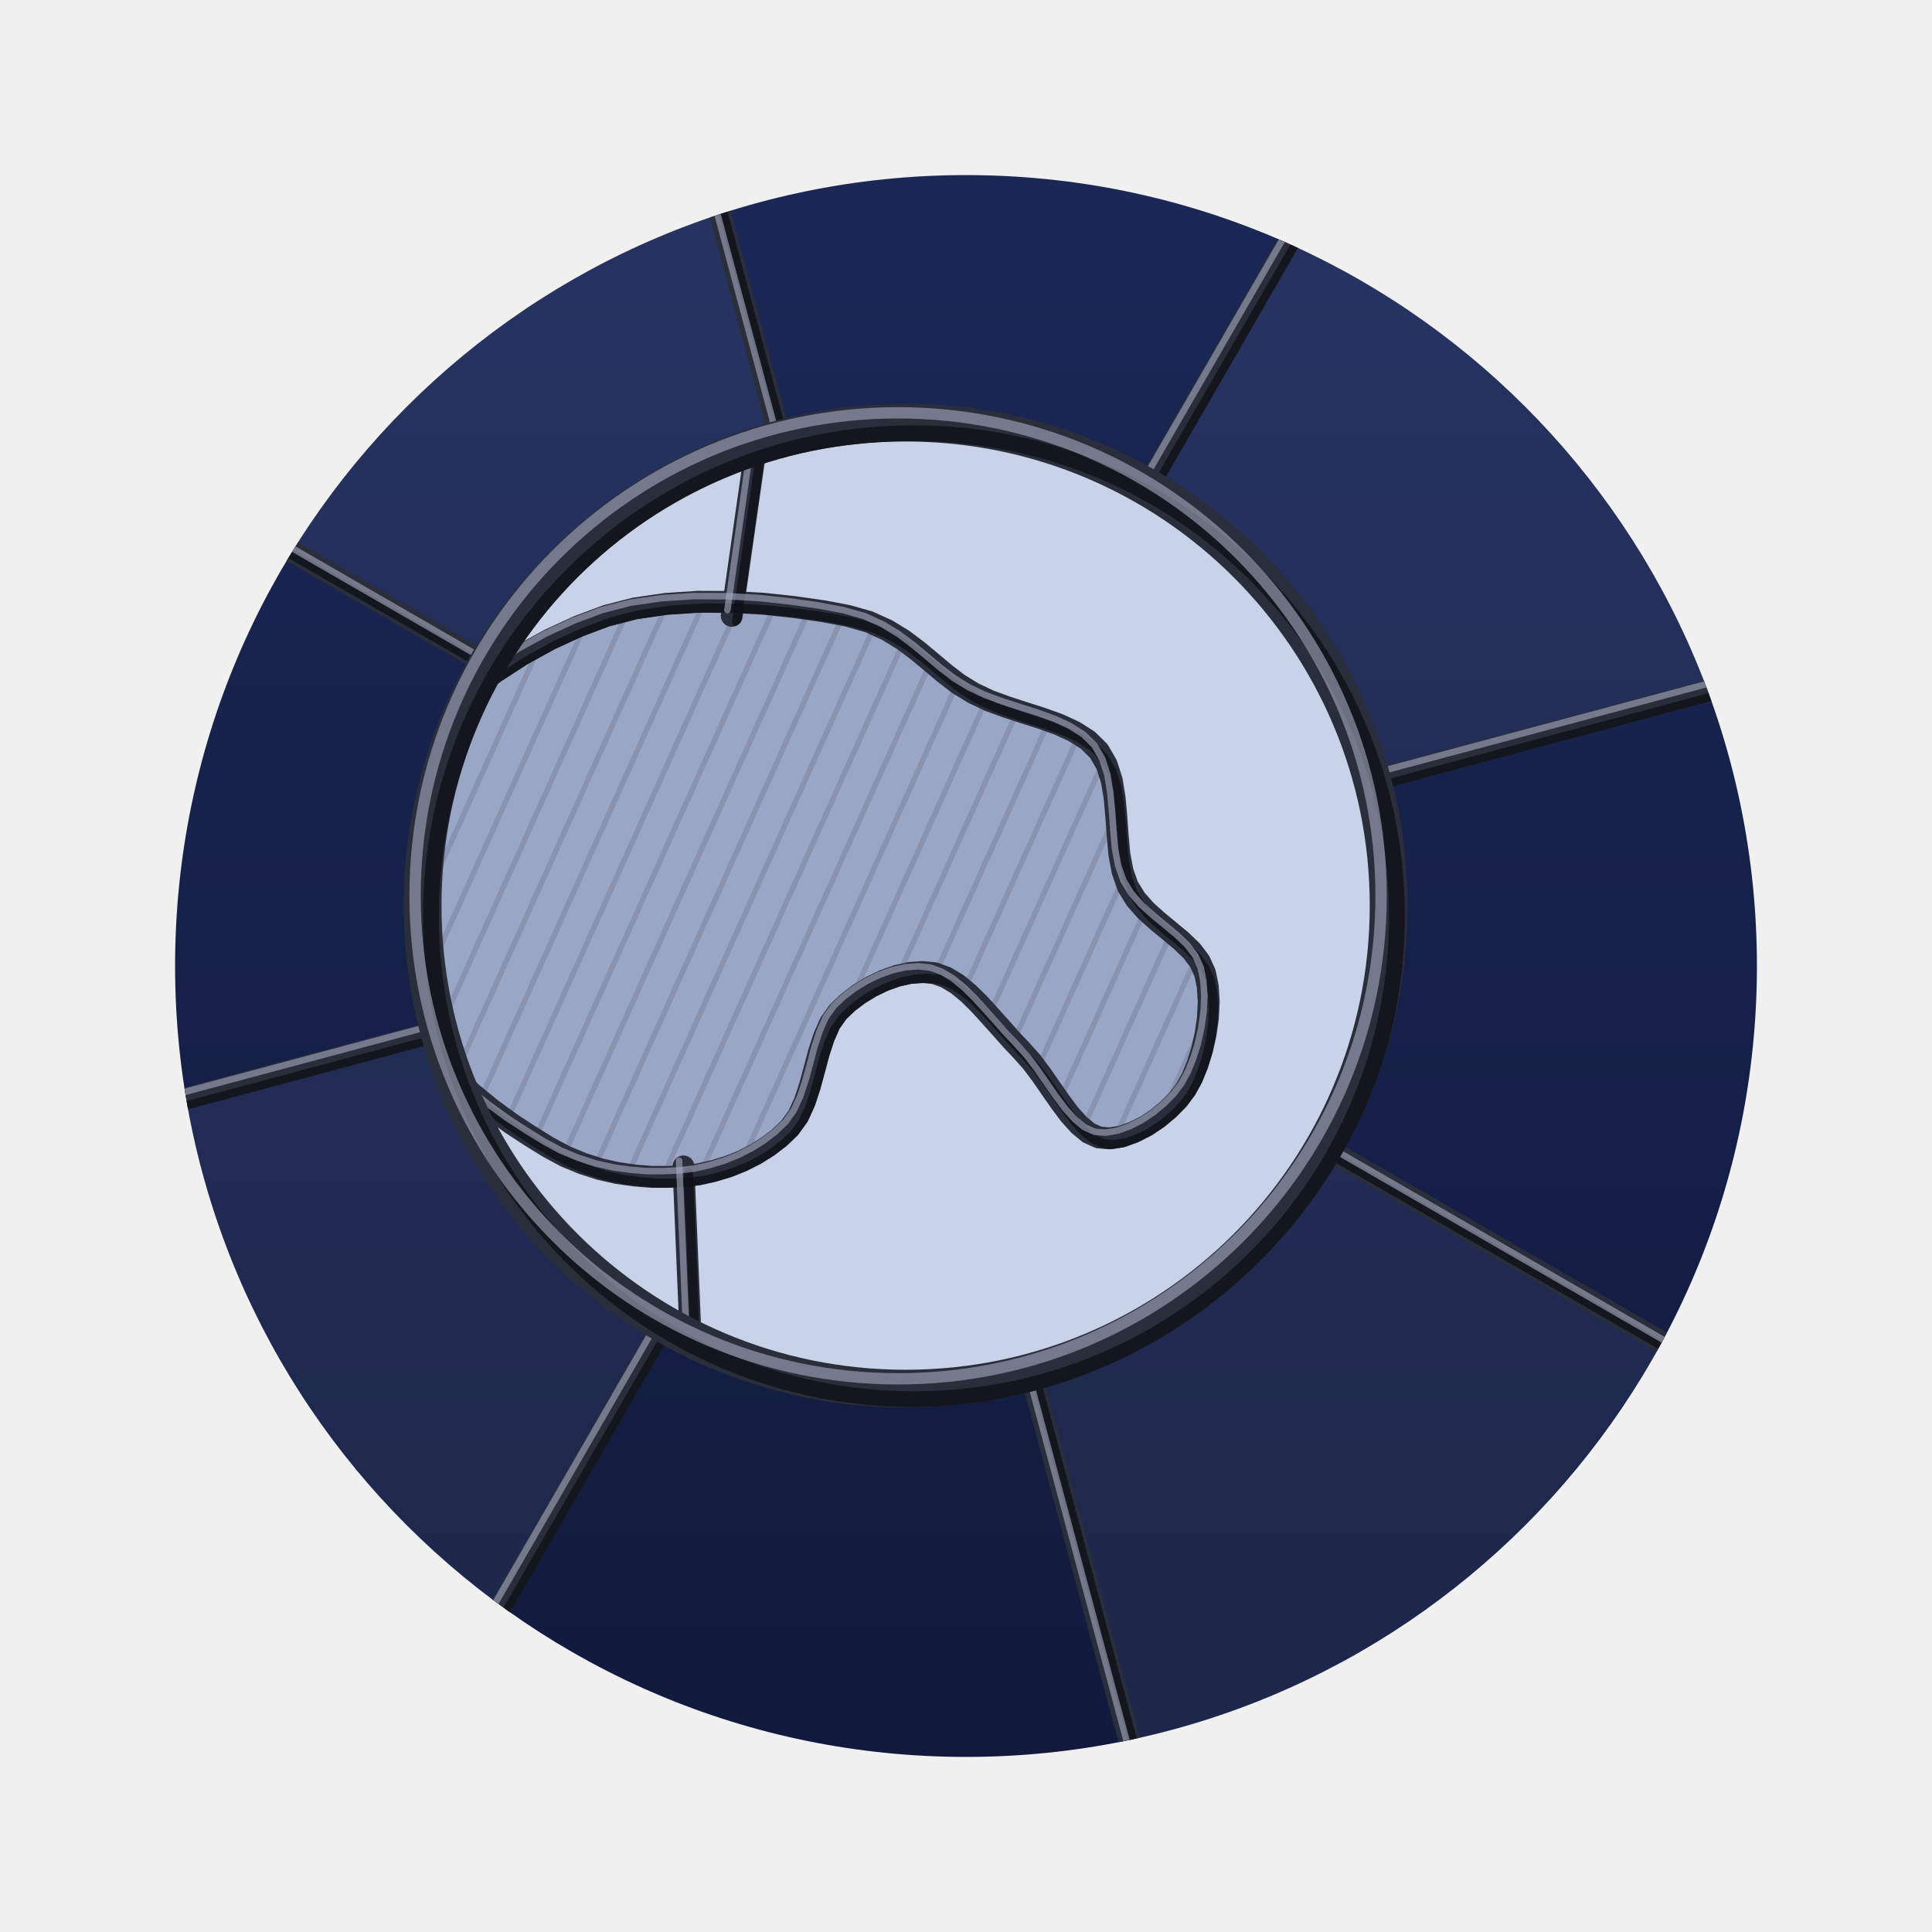
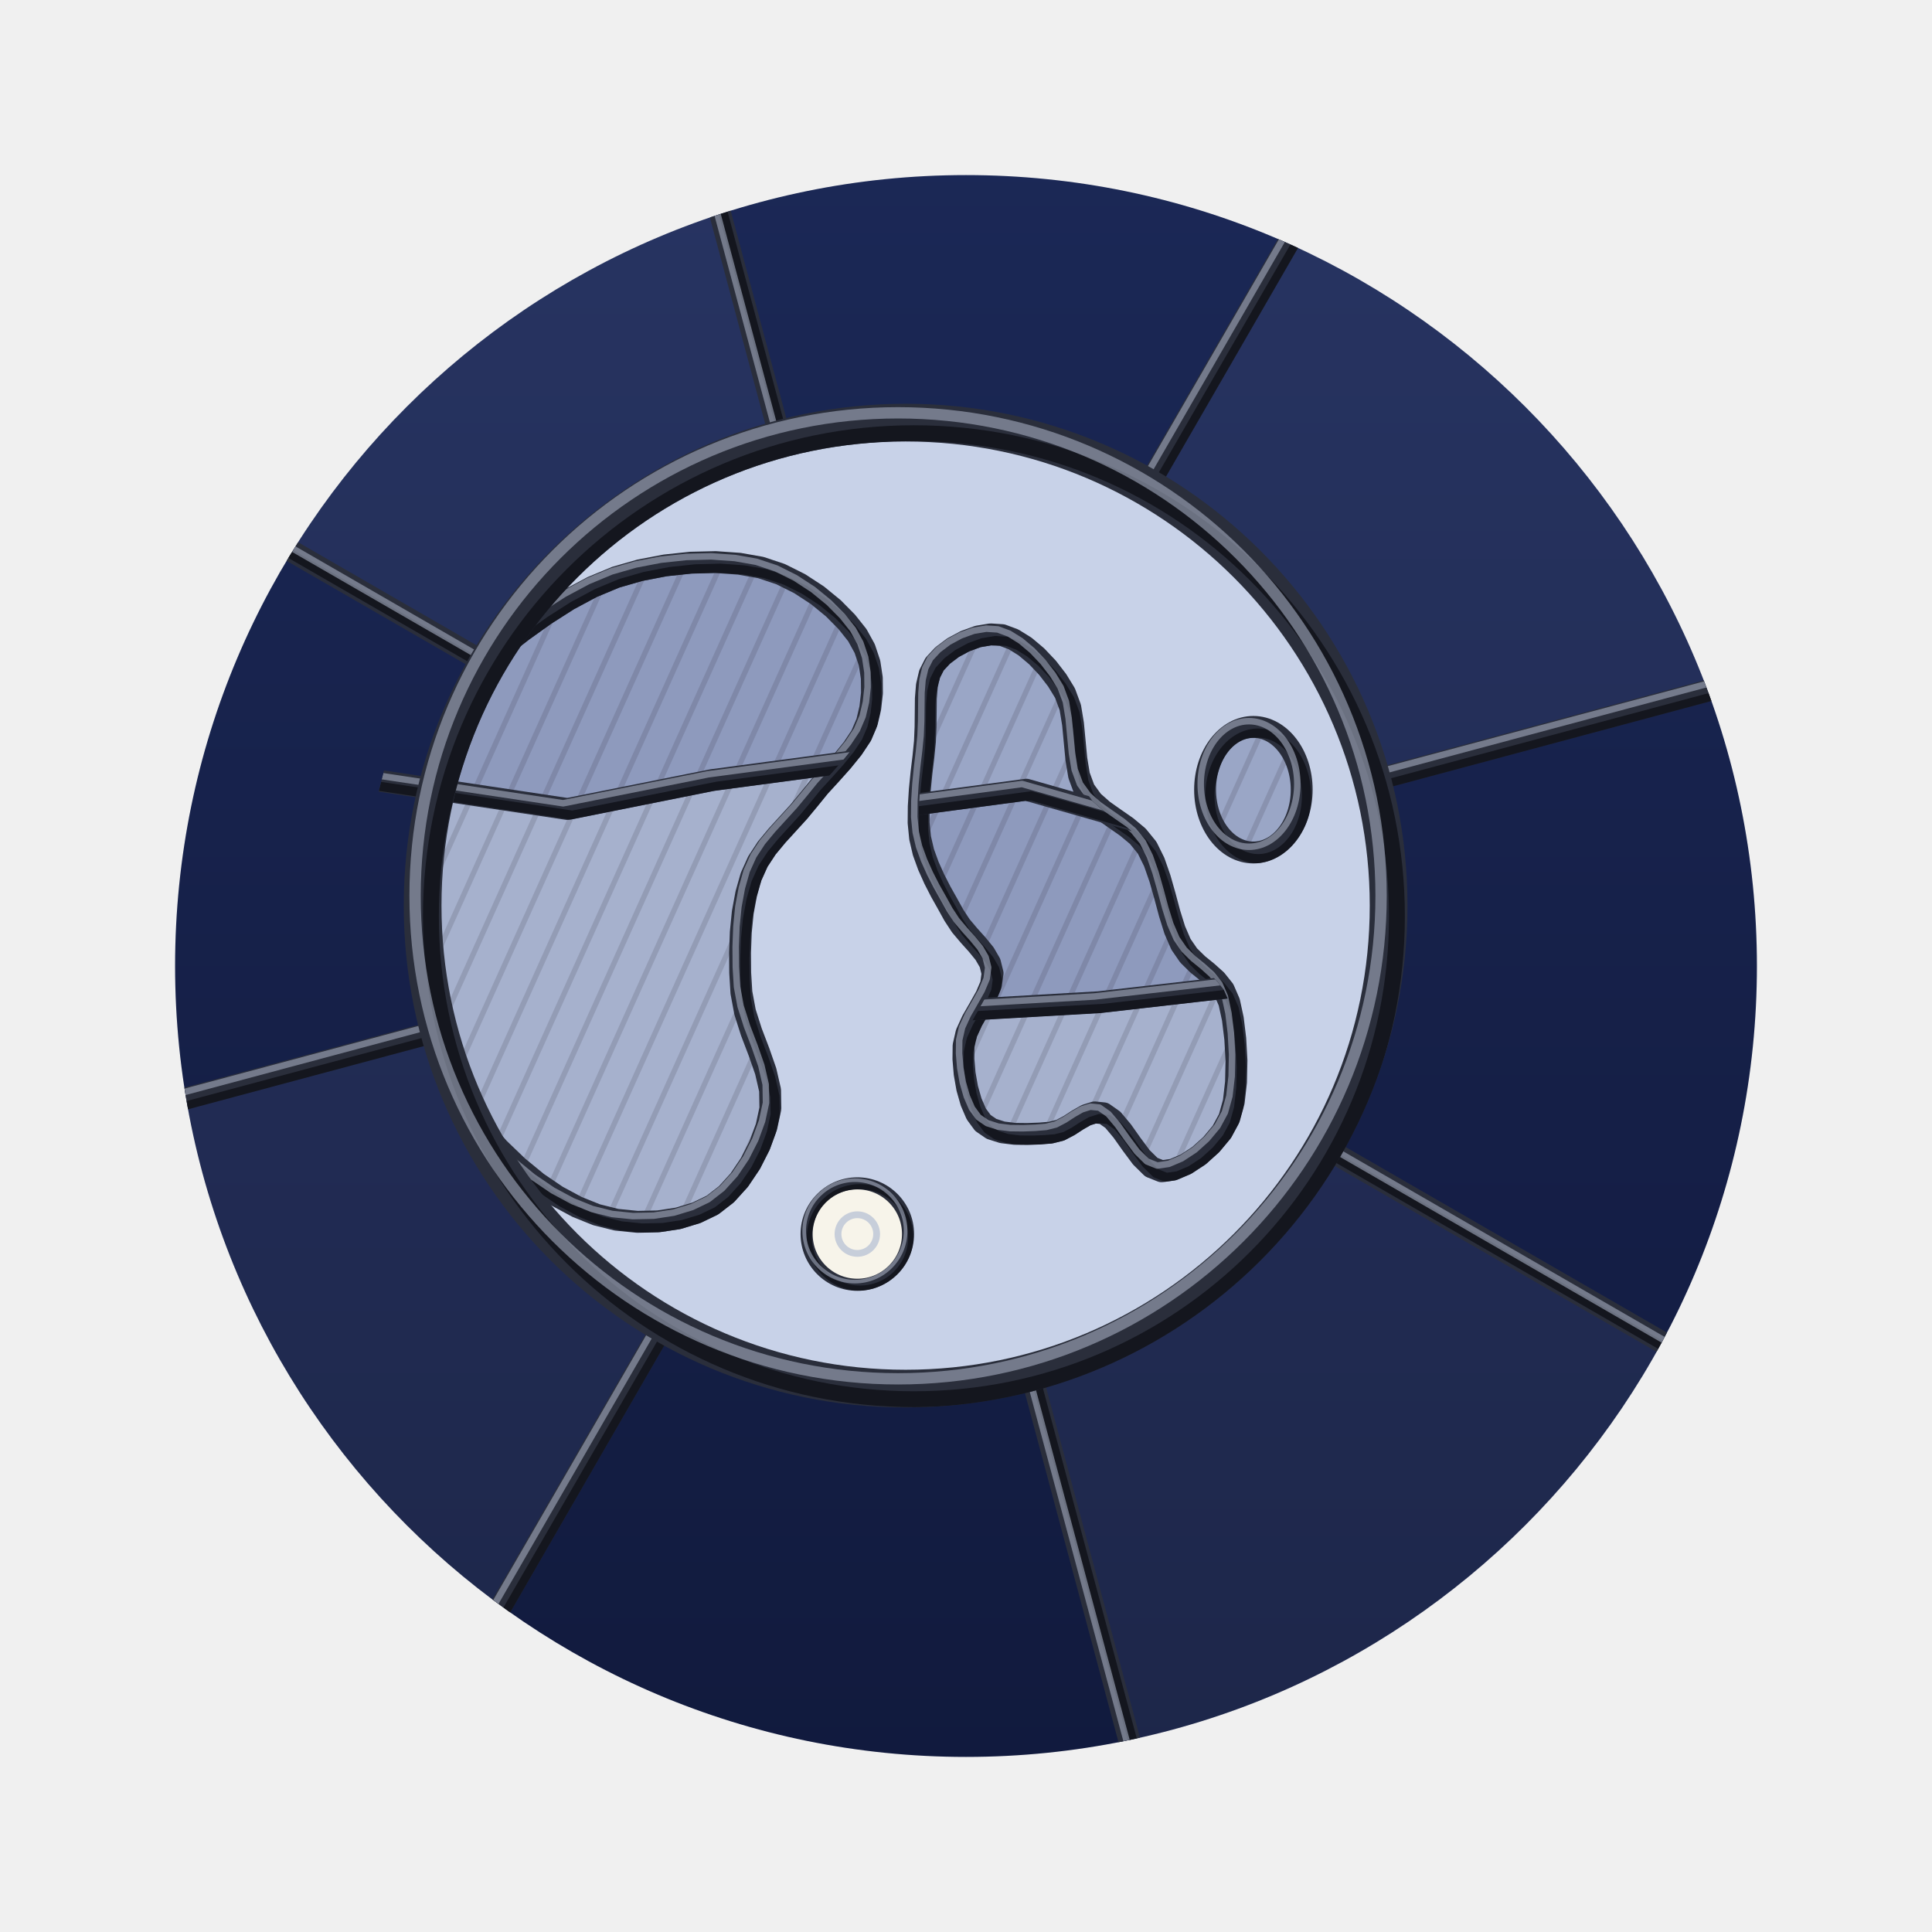
<svg xmlns="http://www.w3.org/2000/svg" viewBox="0 0 128 128" width="128" height="128">
  <defs>
    <clipPath id="igc-op">
      <circle cx="64" cy="64" r="52.4" />
    </clipPath>
    <linearGradient id="igc-nf" x1="0" y1="10" x2="0" y2="118" gradientUnits="userSpaceOnUse">
      <stop offset="0" stop-color="#1C2A5A" />
      <stop offset="1" stop-color="#121B40" />
    </linearGradient>
    <mask id="igc-ncm0">
      <g fill="none" stroke="#fff" stroke-width="1.45" stroke-linecap="round" stroke-linejoin="round">
        <path d="M60 60L-0.62 25" />
        <path d="M60 60L41.88 -7.61" />
        <path d="M60 60L95 -0.62" />
        <path d="M60 60L127.61 41.88" />
        <path d="M60 60L120.62 95" />
        <path d="M60 60L78.12 127.61" />
        <path d="M60 60L25 120.62" />
        <path d="M60 60L-7.61 78.12" />
      </g>
    </mask>
    <clipPath id="igc-fc">
      <circle cx="60" cy="60" r="32" />
    </clipPath>
+     <clipPath id="igc-wc">
+       <path d="M31.84 44L33.18 42.91L34.61 41.8L36.12 40.72L37.67 39.73L39.24 38.89L40.8 38.24L42.4 37.78L44.07 37.46L45.76 37.28L47.41 37.24L48.98 37.35L50.4 37.6L51.72 38.04L52.98 38.67L54.16 39.44L55.21 40.3L56.1 41.2L56.8 42.08L57.29 42.97L57.61 43.93L57.76 44.92L57.77 45.92L57.66 46.9L57.44 47.84L57.06 48.73L56.49 49.59L55.8 50.44L55.05 51.28L54.29 52.11L53.6 52.96L52.92 53.78L52.2 54.57L51.48 55.36L50.8 56.18L50.21 57.08L49.76 58.08L49.44 59.21L49.21 60.45L49.08 61.76L49.03 63.11L49.04 64.45L49.12 65.76L49.36 67.05L49.78 68.37L50.28 69.68L50.73 70.97L51.02 72.23L51.04 73.44L50.78 74.65L50.33 75.88L49.72 77.08L48.98 78.18L48.13 79.12L47.2 79.84L46.14 80.35L44.92 80.72L43.6 80.92L42.22 80.95L40.84 80.81L39.52 80.48L38.23 79.96L36.91 79.25L35.6 78.36L34.31 77.3L33.05 76.09L31.84 74.72L30.63 73.14L29.37 71.33L28.16 69.36L27.05 67.3L26.12 65.22L25.44 63.2L25 61.15L24.73 59L24.64 56.84L24.73 54.74L25 52.78L25.44 51.04L26.11 49.56L27 48.27L28.08 47.12L29.28 46.06L30.55 45.04Z" />
+     </clipPath>
+     <clipPath id="igc-ec">
+       <path d="M61.92 44L62.45 43.43L63.14 42.91L63.94 42.48L64.79 42.17L65.63 42.03L66.4 42.08L67.15 42.36L67.92 42.84L68.68 43.48L69.4 44.24L70.04 45.07L70.56 45.92L70.91 46.87L71.09 47.96L71.2 49.12L71.31 50.28L71.49 51.37L71.84 52.32L72.39 53.08L73.08 53.69L73.86 54.24L74.65 54.79L75.38 55.4L76 56.16L76.47 57.11L76.85 58.2L77.18 59.36L77.49 60.52L77.83 61.61L78.24 62.56L78.75 63.3L79.35 63.89L79.98 64.4L80.57 64.93L81.08 65.57L81.44 66.4L81.68 67.51L81.84 68.83L81.92 70.26L81.89 71.69L81.74 73L81.44 74.08L80.95 74.99L80.25 75.83L79.44 76.56L78.57 77.13L77.72 77.49L76.96 77.6L76.28 77.33L75.62 76.68L74.98 75.82L74.35 74.93L73.73 74.19L73.12 73.76L72.53 73.7L71.96 73.88L71.4 74.2L70.83 74.57L70.24 74.88L69.6 75.04L68.87 75.1L68.06 75.13L67.22 75.12L66.41 75.02L65.69 74.79L65.12 74.4L64.68 73.8L64.34 73.01L64.08 72.1L63.91 71.13L63.83 70.17L63.84 69.28L64.03 68.45L64.41 67.62L64.88 66.8L65.33 66L65.66 65.22L65.76 64.48L65.59 63.8L65.23 63.18L64.74 62.58L64.2 61.98L63.66 61.34L63.2 60.64L62.78 59.88L62.33 59.08L61.9 58.24L61.51 57.37L61.18 56.46L60.96 55.52L60.86 54.51L60.87 53.43L60.94 52.32L61.05 51.21L61.18 50.13L61.28 49.12L61.32 48.16L61.33 47.2L61.34 46.28L61.41 45.42L61.59 44.65Z" />
+     </clipPath>
    <clipPath id="igc-mc">
-       <path d="M27.36 50.4L28.33 48.8L29.59 47.28L31.08 45.86L32.76 44.56L34.56 43.39L36.43 42.36L38.32 41.49L40.16 40.8L42.06 40.31L44.12 40.01L46.26 39.87L48.44 39.88L50.58 40L52.62 40.22L54.51 40.49L56.16 40.8L57.57 41.2L58.78 41.75L59.84 42.4L60.8 43.12L61.7 43.87L62.58 44.61L63.49 45.31L64.48 45.92L65.56 46.43L66.71 46.85L67.88 47.23L69.04 47.6L70.15 48L71.17 48.47L72.07 49.04L72.8 49.76L73.32 50.66L73.66 51.72L73.85 52.89L73.96 54.12L74.05 55.37L74.16 56.59L74.37 57.72L74.72 58.72L75.25 59.58L75.92 60.34L76.69 61.03L77.48 61.68L78.25 62.32L78.94 62.98L79.48 63.69L79.84 64.48L80.02 65.38L80.08 66.37L80.03 67.42L79.88 68.48L79.65 69.52L79.34 70.51L78.98 71.4L78.56 72.16L78.05 72.84L77.42 73.48L76.7 74.08L75.92 74.6L75.11 75.01L74.3 75.3L73.52 75.42L72.8 75.36L72.13 75.06L71.49 74.53L70.86 73.83L70.24 73L69.62 72.11L68.99 71.2L68.35 70.35L67.68 69.6L67 68.88L66.3 68.09L65.59 67.3L64.88 66.52L64.16 65.81L63.42 65.2L62.67 64.75L61.92 64.48L61.13 64.4L60.29 64.46L59.43 64.65L58.56 64.96L57.71 65.37L56.91 65.86L56.17 66.42L55.52 67.04L54.99 67.79L54.59 68.7L54.25 69.74L53.96 70.84L53.66 71.94L53.31 73L52.88 73.94L52.32 74.72L51.64 75.37L50.88 75.95L50.05 76.47L49.16 76.92L48.23 77.29L47.27 77.58L46.28 77.8L45.28 77.92L44.25 77.97L43.17 77.97L42.06 77.88L40.92 77.72L39.76 77.46L38.61 77.09L37.45 76.61L36.32 76L35.14 75.27L33.87 74.44L32.57 73.49L31.28 72.44L30.06 71.27L28.97 69.98L28.05 68.58L27.36 67.04L26.84 65.28L26.43 63.26L26.14 61.05L26 58.76L26.03 56.46L26.25 54.24L26.69 52.2Z" />
+       <path d="M31.84 44L33.18 42.91L34.61 41.8L36.12 40.72L37.67 39.73L39.24 38.89L40.8 38.24L42.4 37.78L44.07 37.46L45.76 37.28L47.41 37.24L48.98 37.35L50.4 37.6L51.72 38.04L52.98 38.67L54.16 39.44L55.21 40.3L56.1 41.2L56.8 42.08L57.29 42.97L57.61 43.93L57.76 44.92L57.77 45.92L57.66 46.9L57.44 47.84L57.06 48.73L56.49 49.59L55.8 50.44L55.05 51.28L54.29 52.11L53.6 52.96L52.92 53.78L52.2 54.57L51.48 55.36L50.8 56.18L50.21 57.08L49.76 58.08L49.44 59.21L49.21 60.45L49.08 61.76L49.03 63.11L49.04 64.45L49.12 65.76L49.36 67.05L49.78 68.37L50.28 69.68L50.73 70.97L51.02 72.23L51.04 73.44L50.78 74.65L50.33 75.88L49.72 77.08L48.98 78.18L48.13 79.12L47.2 79.84L46.14 80.35L44.92 80.72L43.6 80.92L42.22 80.95L40.84 80.81L39.52 80.48L38.23 79.96L36.91 79.25L35.6 78.36L34.31 77.3L33.05 76.09L31.84 74.72L30.63 73.14L29.37 71.33L28.16 69.36L27.05 67.3L26.12 65.22L25.44 63.2L25 61.15L24.73 59L24.64 56.84L24.73 54.74L25 52.78L25.44 51.04L26.11 49.56L27 48.27L28.08 47.12L29.28 46.06L30.55 45.04Z" />
+       <path d="M61.92 44L62.45 43.43L63.14 42.91L63.94 42.48L64.79 42.17L65.63 42.03L66.4 42.08L67.15 42.36L67.92 42.84L68.68 43.48L69.4 44.24L70.04 45.07L70.56 45.92L70.91 46.87L71.09 47.96L71.2 49.12L71.31 50.28L71.49 51.37L71.84 52.32L72.39 53.08L73.08 53.69L73.86 54.24L74.65 54.79L75.38 55.4L76 56.16L76.47 57.11L76.85 58.2L77.18 59.36L77.49 60.52L77.83 61.61L78.24 62.56L78.75 63.3L79.35 63.89L79.98 64.4L80.57 64.93L81.08 65.57L81.44 66.4L81.68 67.51L81.84 68.83L81.92 70.26L81.89 71.69L81.74 73L81.44 74.08L80.95 74.99L80.25 75.83L79.44 76.56L78.57 77.13L77.72 77.49L76.96 77.6L76.28 77.33L75.62 76.68L74.98 75.82L74.35 74.93L73.73 74.19L73.12 73.76L72.53 73.7L71.96 73.88L71.4 74.2L70.83 74.57L70.24 74.88L69.6 75.04L68.87 75.1L68.06 75.13L67.22 75.12L66.41 75.02L65.69 74.79L65.12 74.4L64.68 73.8L64.34 73.01L64.08 72.1L63.91 71.13L63.83 70.17L63.84 69.28L64.03 68.45L64.41 67.62L64.88 66.8L65.33 66L65.66 65.22L65.76 64.48L65.59 63.8L65.23 63.18L64.74 62.58L64.2 61.98L63.66 61.34L63.2 60.64L62.78 59.88L62.33 59.08L61.9 58.24L61.51 57.37L61.18 56.46L60.96 55.52L60.86 54.51L60.87 53.43L60.94 52.32L61.05 51.21L61.18 50.13L61.28 49.12L61.32 48.16L61.33 47.2L61.34 46.28L61.41 45.42L61.59 44.65Z" />
+       <ellipse cx="83.04" cy="52.32" rx="3.2" ry="4.16" />
    </clipPath>
    <mask id="igc-cm0">
      <g fill="none" stroke="#fff" stroke-width="1.45" stroke-linecap="round" stroke-linejoin="round">
-         <path d="M27.36 50.4L28.33 48.8L29.59 47.28L31.08 45.86L32.76 44.56L34.56 43.39L36.43 42.36L38.32 41.49L40.16 40.8L42.06 40.31L44.12 40.01L46.26 39.87L48.44 39.88L50.58 40L52.62 40.22L54.51 40.49L56.16 40.8L57.57 41.2L58.78 41.75L59.84 42.4L60.8 43.12L61.7 43.87L62.58 44.61L63.49 45.31L64.48 45.92L65.56 46.43L66.71 46.85L67.88 47.23L69.04 47.6L70.15 48L71.17 48.47L72.07 49.04L72.8 49.76L73.32 50.66L73.66 51.72L73.85 52.89L73.96 54.12L74.05 55.37L74.16 56.59L74.37 57.72L74.72 58.72L75.25 59.58L75.92 60.34L76.69 61.03L77.48 61.68L78.25 62.32L78.94 62.98L79.48 63.69L79.84 64.48L80.02 65.38L80.08 66.37L80.03 67.42L79.88 68.48L79.65 69.52L79.34 70.51L78.98 71.4L78.56 72.16L78.05 72.84L77.42 73.48L76.7 74.08L75.92 74.6L75.11 75.01L74.3 75.3L73.52 75.42L72.8 75.36L72.13 75.06L71.49 74.53L70.86 73.83L70.24 73L69.62 72.11L68.99 71.2L68.35 70.35L67.68 69.6L67 68.88L66.3 68.09L65.59 67.3L64.88 66.52L64.16 65.81L63.42 65.2L62.67 64.75L61.92 64.48L61.13 64.4L60.29 64.46L59.43 64.65L58.56 64.96L57.71 65.37L56.91 65.86L56.17 66.42L55.52 67.04L54.99 67.79L54.59 68.7L54.25 69.74L53.96 70.84L53.66 71.94L53.31 73L52.88 73.94L52.32 74.72L51.64 75.37L50.88 75.95L50.05 76.47L49.16 76.92L48.23 77.29L47.27 77.58L46.28 77.8L45.28 77.92L44.25 77.97L43.17 77.97L42.06 77.88L40.92 77.72L39.76 77.46L38.61 77.09L37.45 76.61L36.32 76L35.14 75.27L33.87 74.44L32.57 73.49L31.28 72.44L30.06 71.27L28.97 69.98L28.05 68.58L27.36 67.04L26.84 65.28L26.43 63.26L26.14 61.05L26 58.76L26.03 56.46L26.25 54.24L26.69 52.2Z" />
-         <path d="M48.48 40.8L50.4 27.36" />
-         <path d="M45.28 77.28L45.92 92.64" />
+         <path d="M31.84 44L33.18 42.91L34.61 41.8L36.12 40.72L37.67 39.73L39.24 38.89L40.8 38.24L42.4 37.78L44.07 37.46L45.76 37.28L47.41 37.24L48.98 37.35L50.4 37.6L51.72 38.04L52.98 38.67L54.16 39.44L55.21 40.3L56.1 41.2L56.8 42.08L57.29 42.97L57.61 43.93L57.76 44.92L57.77 45.92L57.66 46.9L57.44 47.84L57.06 48.73L56.49 49.59L55.8 50.44L55.05 51.28L54.29 52.11L53.6 52.96L52.92 53.78L52.2 54.57L51.48 55.36L50.8 56.18L50.21 57.08L49.76 58.08L49.44 59.21L49.21 60.45L49.08 61.76L49.03 63.11L49.04 64.45L49.12 65.76L49.36 67.05L49.78 68.37L50.28 69.68L50.73 70.97L51.02 72.23L51.04 73.44L50.78 74.65L50.33 75.88L49.72 77.08L48.98 78.18L48.13 79.12L47.2 79.84L46.14 80.35L44.92 80.72L43.6 80.92L42.22 80.95L40.84 80.81L39.52 80.48L38.23 79.96L36.91 79.25L35.6 78.36L34.31 77.3L33.05 76.09L31.84 74.72L30.63 73.14L29.37 71.33L28.16 69.36L27.05 67.3L26.12 65.22L25.44 63.2L25 61.15L24.73 59L24.64 56.84L24.73 54.74L25 52.78L25.44 51.04L26.11 49.56L27 48.27L28.08 47.12L29.28 46.06L30.55 45.04Z" />
+         <path d="M61.92 44L62.45 43.43L63.14 42.91L63.94 42.48L64.79 42.17L65.63 42.03L66.4 42.08L67.15 42.36L67.92 42.84L68.68 43.48L69.4 44.24L70.04 45.07L70.56 45.92L70.91 46.87L71.09 47.96L71.2 49.12L71.31 50.28L71.49 51.37L71.84 52.32L72.39 53.08L73.08 53.69L73.86 54.24L74.65 54.79L75.38 55.4L76 56.16L76.47 57.11L76.85 58.2L77.18 59.36L77.49 60.52L77.83 61.61L78.24 62.56L78.75 63.3L79.35 63.89L79.98 64.4L80.57 64.93L81.08 65.57L81.44 66.4L81.68 67.51L81.84 68.83L81.92 70.26L81.89 71.69L81.74 73L81.44 74.08L80.95 74.99L80.25 75.83L79.44 76.56L78.57 77.13L77.72 77.49L76.96 77.6L76.28 77.33L75.62 76.68L74.98 75.82L74.35 74.93L73.73 74.19L73.12 73.76L72.53 73.7L71.96 73.88L71.4 74.2L70.83 74.57L70.24 74.88L69.6 75.04L68.87 75.1L68.06 75.13L67.22 75.12L66.41 75.02L65.69 74.79L65.12 74.4L64.68 73.8L64.34 73.01L64.08 72.1L63.91 71.13L63.83 70.17L63.84 69.28L64.03 68.45L64.41 67.62L64.88 66.8L65.33 66L65.66 65.22L65.76 64.48L65.59 63.8L65.23 63.18L64.74 62.58L64.2 61.98L63.66 61.34L63.2 60.64L62.78 59.88L62.33 59.08L61.9 58.24L61.51 57.37L61.18 56.46L60.96 55.52L60.86 54.51L60.87 53.43L60.94 52.32L61.05 51.21L61.18 50.13L61.28 49.12L61.32 48.16L61.33 47.2L61.34 46.28L61.41 45.42L61.59 44.65Z" />
      </g>
    </mask>
    <mask id="igc-cm1">
+       <g fill="none" stroke="#fff" stroke-width="1.45" stroke-linecap="round" stroke-linejoin="round">
+         <path d="M24.8 51.68L37.6 53.6L47.2 51.68L56.8 50.4" />
+       </g>
+     </mask>
+     <mask id="igc-cm2">
+       <g fill="none" stroke="#fff" stroke-width="1.45" stroke-linecap="round" stroke-linejoin="round">
+         <path d="M58.4 53.6L68 52.32L79.2 55.52" />
+         <path d="M61.6 67.04L72.8 66.4L84 65.12" />
+       </g>
+     </mask>
+     <mask id="igc-cm3">
+       <g fill="none" stroke="#fff" stroke-width="1.45" stroke-linecap="round" stroke-linejoin="round">
+         <path d="M86.24 52.32A3.2 4.16 0 1 1 79.84 52.32A3.2 4.16 0 1 1 86.24 52.32Z" />
+       </g>
+     </mask>
+     <mask id="igc-cm4">
+       <g fill="none" stroke="#fff" stroke-width="0.8" stroke-linecap="round" stroke-linejoin="round">
+         <path d="M60.16 81.76A3.36 3.36 0 1 1 53.44 81.76A3.36 3.36 0 1 1 60.16 81.76Z" />
+       </g>
+     </mask>
+     <mask id="igc-cm5">
      <g fill="none" stroke="#fff" stroke-width="2.5" stroke-linecap="round" stroke-linejoin="round">
        <path d="M92 60A32 32 0 1 1 28 60A32 32 0 1 1 92 60Z" />
      </g>
    </mask>
  </defs>
  <g clip-path="url(#igc-op)">
    <rect width="128" height="128" fill="url(#igc-nf)" />
    <g clip-path="url(#igc-op)">
      <path d="M-52.58 -5A130 130 0 0 1 26.35 -65.57L60 59.99A0.01 0.01 0 0 0 59.99 59.99Z" fill="#FFFFFF" fill-opacity="0.05" />
      <path d="M26.35 -65.57A130 130 0 0 1 125 -52.58L60.01 59.99A0.01 0.01 0 0 0 60 59.99Z" fill="#000000" fill-opacity="0.05" />
      <path d="M125 -52.58A130 130 0 0 1 185.57 26.35L60.01 60A0.01 0.01 0 0 0 60.01 59.99Z" fill="#FFFFFF" fill-opacity="0.05" />
      <path d="M185.57 26.35A130 130 0 0 1 172.58 125L60.01 60.01A0.01 0.01 0 0 0 60.01 60Z" fill="#000000" fill-opacity="0.05" />
      <path d="M172.58 125A130 130 0 0 1 93.65 185.57L60 60.01A0.01 0.01 0 0 0 60.01 60.01Z" fill="#FFFFFF" fill-opacity="0.05" />
      <path d="M93.65 185.57A130 130 0 0 1 -5 172.58L59.99 60.01A0.01 0.01 0 0 0 60 60.01Z" fill="#000000" fill-opacity="0.05" />
      <path d="M-5 172.58A130 130 0 0 1 -65.57 93.65L59.99 60A0.01 0.01 0 0 0 59.99 60.01Z" fill="#FFFFFF" fill-opacity="0.05" />
      <path d="M-65.57 93.65A130 130 0 0 1 -52.58 -5L59.99 59.99A0.01 0.01 0 0 0 59.99 60Z" fill="#000000" fill-opacity="0.05" />
    </g>
    <g fill="none" stroke="#2A2E3B" stroke-width="1.45" stroke-linecap="round" stroke-linejoin="round">
      <path d="M60 60L-0.62 25" />
      <path d="M60 60L41.88 -7.61" />
      <path d="M60 60L95 -0.62" />
      <path d="M60 60L127.61 41.88" />
      <path d="M60 60L120.62 95" />
      <path d="M60 60L78.12 127.61" />
      <path d="M60 60L25 120.62" />
      <path d="M60 60L-7.61 78.12" />
    </g>
    <g mask="url(#igc-ncm0)">
      <g transform="translate(0.32 0.41)" fill="none" stroke="#0C0E15" stroke-opacity=".75" stroke-width="0.61" stroke-linecap="round" stroke-linejoin="round">
        <path d="M60 60L-0.62 25" />
        <path d="M60 60L41.88 -7.61" />
        <path d="M60 60L95 -0.62" />
        <path d="M60 60L127.61 41.88" />
        <path d="M60 60L120.62 95" />
        <path d="M60 60L78.12 127.61" />
        <path d="M60 60L25 120.62" />
        <path d="M60 60L-7.61 78.12" />
      </g>
      <g transform="translate(-0.29 -0.38)" fill="none" stroke="#A2A9BC" stroke-opacity=".62" stroke-width="0.43" stroke-linecap="round" stroke-linejoin="round">
        <path d="M60 60L-0.62 25" />
        <path d="M60 60L41.88 -7.61" />
        <path d="M60 60L95 -0.62" />
        <path d="M60 60L127.61 41.88" />
        <path d="M60 60L120.62 95" />
        <path d="M60 60L78.12 127.61" />
        <path d="M60 60L25 120.62" />
        <path d="M60 60L-7.61 78.12" />
      </g>
    </g>
    <circle cx="60" cy="60" r="32" fill="#C8D2E8" />
    <g clip-path="url(#igc-fc)">
-       <path d="M27.36 50.4L28.33 48.8L29.59 47.28L31.08 45.86L32.76 44.56L34.56 43.39L36.43 42.36L38.32 41.49L40.16 40.8L42.06 40.31L44.12 40.01L46.26 39.87L48.44 39.88L50.58 40L52.62 40.22L54.51 40.49L56.16 40.8L57.57 41.2L58.78 41.75L59.84 42.4L60.8 43.12L61.7 43.87L62.58 44.61L63.49 45.31L64.48 45.92L65.56 46.43L66.71 46.85L67.88 47.23L69.04 47.6L70.15 48L71.17 48.47L72.07 49.04L72.8 49.76L73.32 50.66L73.66 51.72L73.85 52.89L73.96 54.12L74.05 55.37L74.16 56.59L74.37 57.72L74.72 58.72L75.25 59.58L75.92 60.34L76.69 61.03L77.48 61.68L78.25 62.32L78.94 62.98L79.48 63.69L79.84 64.48L80.02 65.38L80.08 66.37L80.03 67.42L79.88 68.48L79.65 69.52L79.34 70.51L78.98 71.4L78.56 72.16L78.05 72.84L77.42 73.48L76.7 74.08L75.92 74.6L75.11 75.01L74.3 75.3L73.52 75.42L72.8 75.36L72.13 75.06L71.49 74.53L70.86 73.83L70.24 73L69.62 72.11L68.99 71.2L68.35 70.35L67.68 69.6L67 68.88L66.3 68.09L65.59 67.3L64.88 66.52L64.16 65.81L63.42 65.2L62.67 64.75L61.92 64.48L61.13 64.4L60.29 64.46L59.43 64.65L58.56 64.96L57.71 65.37L56.91 65.86L56.17 66.42L55.52 67.04L54.99 67.79L54.59 68.7L54.25 69.74L53.96 70.84L53.66 71.94L53.31 73L52.88 73.94L52.32 74.72L51.64 75.37L50.88 75.95L50.05 76.47L49.16 76.92L48.23 77.29L47.27 77.58L46.28 77.8L45.28 77.92L44.25 77.97L43.17 77.97L42.06 77.88L40.92 77.72L39.76 77.46L38.61 77.09L37.45 76.61L36.32 76L35.14 75.27L33.87 74.44L32.57 73.49L31.28 72.44L30.06 71.27L28.97 69.98L28.05 68.58L27.36 67.04L26.84 65.28L26.43 63.26L26.14 61.05L26 58.76L26.03 56.46L26.25 54.24L26.69 52.2Z" fill="#9AA6C6" />
-     </g>
+       <path d="M31.84 44L33.18 42.91L34.61 41.8L36.12 40.72L37.67 39.73L39.24 38.89L40.8 38.24L42.4 37.78L44.07 37.46L45.76 37.28L47.41 37.24L48.98 37.35L50.4 37.6L51.72 38.04L52.98 38.67L54.16 39.44L55.21 40.3L56.1 41.2L56.8 42.08L57.29 42.97L57.61 43.93L57.76 44.92L57.77 45.92L57.66 46.9L57.44 47.84L57.06 48.73L56.49 49.59L55.8 50.44L55.05 51.28L54.29 52.11L53.6 52.96L52.92 53.78L52.2 54.57L51.48 55.36L50.8 56.18L50.21 57.08L49.76 58.08L49.44 59.21L49.21 60.45L49.08 61.76L49.03 63.11L49.04 64.45L49.12 65.76L49.36 67.05L49.78 68.37L50.28 69.68L50.73 70.97L51.02 72.23L51.04 73.44L50.78 74.65L50.33 75.88L49.72 77.08L48.98 78.18L48.13 79.12L47.2 79.84L46.14 80.35L44.92 80.72L43.6 80.92L42.22 80.95L40.84 80.81L39.52 80.48L38.23 79.96L36.91 79.25L35.6 78.36L34.31 77.3L33.05 76.09L31.84 74.72L30.63 73.14L29.37 71.33L28.16 69.36L27.05 67.3L26.12 65.22L25.44 63.2L25 61.15L24.73 59L24.64 56.84L24.73 54.74L25 52.78L25.44 51.04L26.11 49.56L27 48.27L28.08 47.12L29.28 46.06L30.55 45.04Z" fill="#A6B1CD" />
+       <g clip-path="url(#igc-wc)">
+         <path d="M24.8 51.68L37.6 53.6L47.2 51.68L56.8 50.4L98.4 21.6L21.6 21.6Z" fill="#8E9ABD" />
+       </g>
+     </g>
+     <g clip-path="url(#igc-fc)">
+       <path d="M61.92 44L62.45 43.43L63.14 42.91L63.94 42.48L64.79 42.17L65.63 42.03L66.4 42.08L67.15 42.36L67.92 42.84L68.68 43.48L69.4 44.24L70.04 45.07L70.56 45.92L70.91 46.87L71.09 47.96L71.2 49.12L71.31 50.28L71.49 51.37L71.84 52.32L72.39 53.08L73.08 53.69L73.86 54.24L74.65 54.79L75.38 55.4L76 56.16L76.47 57.11L76.85 58.2L77.18 59.36L77.49 60.52L77.83 61.61L78.24 62.56L78.75 63.3L79.35 63.89L79.98 64.4L80.57 64.93L81.08 65.57L81.44 66.4L81.68 67.51L81.84 68.83L81.92 70.26L81.89 71.69L81.74 73L81.44 74.08L80.95 74.99L80.25 75.83L79.44 76.56L78.57 77.13L77.72 77.49L76.96 77.6L76.28 77.33L75.62 76.68L74.98 75.82L74.35 74.93L73.73 74.19L73.12 73.76L72.53 73.7L71.96 73.88L71.4 74.2L70.83 74.57L70.24 74.88L69.6 75.04L68.87 75.1L68.06 75.13L67.22 75.12L66.41 75.02L65.69 74.79L65.12 74.4L64.68 73.8L64.34 73.01L64.08 72.1L63.91 71.13L63.83 70.17L63.84 69.28L64.03 68.45L64.41 67.62L64.88 66.8L65.33 66L65.66 65.22L65.76 64.48L65.59 63.8L65.23 63.18L64.74 62.58L64.2 61.98L63.66 61.34L63.2 60.64L62.78 59.88L62.33 59.08L61.9 58.24L61.51 57.37L61.18 56.46L60.96 55.52L60.86 54.51L60.87 53.43L60.94 52.32L61.05 51.21L61.18 50.13L61.28 49.12L61.32 48.16L61.33 47.2L61.34 46.28L61.41 45.42L61.59 44.65Z" fill="#8E9ABD" />
+       <g clip-path="url(#igc-ec)">
+         <path d="M58.4 53.6L68 52.32L79.2 55.52L98.4 21.6L21.6 21.6Z" fill="#9AA6C6" />
+         <path d="M61.6 67.04L72.8 66.4L84 65.12L98.4 98.4L21.6 98.4Z" fill="#A6B1CD" />
+       </g>
+     </g>
+     <ellipse cx="83.04" cy="52.32" rx="3.2" ry="4.16" fill="#9AA6C6" />
    <g clip-path="url(#igc-fc)">
      <g clip-path="url(#igc-mc)">
        <path d="M28 28l-28.8 64M30.4 28l-28.8 64M32.8 28l-28.8 64M35.2 28l-28.8 64M37.6 28l-28.8 64M40 28l-28.8 64M42.4 28l-28.8 64M44.8 28l-28.8 64M47.2 28l-28.8 64M49.6 28l-28.8 64M52 28l-28.8 64M54.4 28l-28.8 64M56.8 28l-28.8 64M59.2 28l-28.8 64M61.6 28l-28.8 64M64 28l-28.8 64M66.4 28l-28.8 64M68.8 28l-28.8 64M71.2 28l-28.8 64M73.6 28l-28.8 64M76 28l-28.8 64M78.4 28l-28.8 64M80.8 28l-28.8 64M83.2 28l-28.8 64M85.6 28l-28.8 64M88 28l-28.8 64M90.4 28l-28.8 64M92.8 28l-28.8 64M95.2 28l-28.8 64M97.6 28l-28.8 64M100 28l-28.8 64M102.4 28l-28.8 64M104.8 28l-28.8 64M107.2 28l-28.8 64M109.6 28l-28.8 64M112 28l-28.8 64M114.4 28l-28.8 64M116.8 28l-28.8 64M119.2 28l-28.8 64M121.6 28l-28.8 64M124 28l-28.8 64M126.4 28l-28.8 64" stroke="#2A2430" stroke-opacity=".15" stroke-width=".35" />
      </g>
    </g>
+     <circle cx="56.8" cy="81.76" r="3.36" fill="#F7F4EA" />
+     <circle cx="56.8" cy="81.76" r="1.28" fill="none" stroke="#98A8CB" stroke-opacity=".5" stroke-width=".45" />
    <g fill="none" stroke="#2A2E3B" stroke-width="1.45" stroke-linecap="round" stroke-linejoin="round" clip-path="url(#igc-fc)">
-       <path d="M27.36 50.4L28.33 48.8L29.59 47.28L31.08 45.86L32.76 44.56L34.56 43.39L36.43 42.36L38.32 41.49L40.16 40.8L42.06 40.31L44.12 40.01L46.26 39.87L48.44 39.88L50.58 40L52.62 40.22L54.51 40.49L56.16 40.8L57.57 41.2L58.78 41.75L59.84 42.4L60.8 43.12L61.7 43.87L62.58 44.61L63.49 45.31L64.48 45.92L65.56 46.43L66.71 46.85L67.88 47.23L69.04 47.6L70.15 48L71.17 48.47L72.07 49.04L72.8 49.76L73.32 50.66L73.66 51.72L73.85 52.89L73.96 54.12L74.05 55.37L74.16 56.59L74.37 57.72L74.72 58.72L75.25 59.58L75.92 60.34L76.69 61.03L77.48 61.68L78.25 62.32L78.94 62.98L79.48 63.69L79.84 64.48L80.02 65.38L80.08 66.37L80.03 67.42L79.88 68.48L79.65 69.52L79.34 70.51L78.98 71.4L78.56 72.16L78.05 72.84L77.42 73.48L76.7 74.08L75.92 74.6L75.11 75.01L74.3 75.3L73.52 75.42L72.8 75.36L72.13 75.06L71.49 74.53L70.86 73.83L70.24 73L69.62 72.11L68.99 71.2L68.35 70.35L67.68 69.6L67 68.88L66.3 68.09L65.59 67.3L64.88 66.52L64.16 65.81L63.42 65.2L62.67 64.75L61.92 64.48L61.13 64.4L60.29 64.46L59.43 64.65L58.56 64.96L57.71 65.37L56.91 65.86L56.17 66.42L55.52 67.04L54.99 67.79L54.59 68.7L54.25 69.74L53.96 70.84L53.66 71.94L53.31 73L52.88 73.94L52.32 74.72L51.64 75.37L50.88 75.95L50.05 76.47L49.16 76.92L48.23 77.29L47.27 77.58L46.28 77.8L45.28 77.92L44.25 77.97L43.17 77.97L42.06 77.88L40.92 77.72L39.76 77.46L38.61 77.09L37.45 76.61L36.32 76L35.14 75.27L33.87 74.44L32.57 73.49L31.28 72.44L30.06 71.27L28.97 69.98L28.05 68.58L27.36 67.04L26.84 65.28L26.43 63.26L26.14 61.05L26 58.76L26.03 56.46L26.25 54.24L26.69 52.2Z" />
-       <path d="M48.48 40.8L50.4 27.36" />
-       <path d="M45.28 77.28L45.92 92.64" />
+       <path d="M31.84 44L33.18 42.91L34.61 41.8L36.12 40.72L37.67 39.73L39.24 38.89L40.8 38.24L42.4 37.78L44.07 37.46L45.76 37.28L47.41 37.24L48.98 37.35L50.4 37.6L51.72 38.04L52.98 38.67L54.16 39.44L55.21 40.3L56.1 41.2L56.8 42.08L57.29 42.97L57.61 43.93L57.76 44.92L57.77 45.92L57.66 46.9L57.44 47.84L57.06 48.73L56.49 49.59L55.8 50.44L55.05 51.28L54.29 52.11L53.6 52.96L52.92 53.78L52.2 54.57L51.48 55.36L50.8 56.18L50.21 57.08L49.76 58.08L49.44 59.21L49.21 60.45L49.08 61.76L49.03 63.11L49.04 64.45L49.12 65.76L49.36 67.05L49.78 68.37L50.28 69.68L50.73 70.97L51.02 72.23L51.04 73.44L50.78 74.65L50.33 75.88L49.72 77.08L48.98 78.18L48.13 79.12L47.2 79.84L46.14 80.35L44.92 80.72L43.6 80.92L42.22 80.95L40.84 80.81L39.52 80.48L38.23 79.96L36.91 79.25L35.6 78.36L34.31 77.3L33.05 76.09L31.84 74.72L30.63 73.14L29.37 71.33L28.16 69.36L27.05 67.3L26.12 65.22L25.44 63.2L25 61.15L24.73 59L24.64 56.84L24.73 54.74L25 52.78L25.44 51.04L26.11 49.56L27 48.27L28.08 47.12L29.28 46.06L30.55 45.04Z" />
+       <path d="M61.92 44L62.45 43.43L63.14 42.91L63.94 42.48L64.79 42.17L65.63 42.03L66.4 42.08L67.15 42.36L67.92 42.84L68.68 43.48L69.4 44.24L70.04 45.07L70.56 45.92L70.91 46.87L71.09 47.96L71.2 49.12L71.31 50.28L71.49 51.37L71.84 52.32L72.39 53.08L73.08 53.69L73.86 54.24L74.65 54.79L75.38 55.4L76 56.16L76.47 57.11L76.85 58.2L77.18 59.36L77.49 60.52L77.83 61.61L78.24 62.56L78.75 63.3L79.35 63.89L79.98 64.4L80.57 64.93L81.08 65.57L81.44 66.4L81.68 67.51L81.84 68.83L81.92 70.26L81.89 71.69L81.74 73L81.44 74.08L80.95 74.99L80.25 75.83L79.44 76.56L78.57 77.13L77.72 77.49L76.96 77.6L76.28 77.33L75.62 76.68L74.98 75.82L74.35 74.93L73.73 74.19L73.12 73.76L72.53 73.7L71.96 73.88L71.4 74.2L70.83 74.57L70.24 74.88L69.6 75.04L68.87 75.1L68.06 75.13L67.22 75.12L66.41 75.02L65.69 74.79L65.12 74.4L64.68 73.8L64.34 73.01L64.08 72.1L63.91 71.13L63.83 70.17L63.84 69.28L64.03 68.45L64.41 67.62L64.88 66.8L65.33 66L65.66 65.22L65.76 64.48L65.59 63.8L65.23 63.18L64.74 62.58L64.2 61.98L63.66 61.34L63.2 60.64L62.78 59.88L62.33 59.08L61.9 58.24L61.51 57.37L61.18 56.46L60.96 55.52L60.86 54.51L60.87 53.43L60.94 52.32L61.05 51.21L61.18 50.13L61.28 49.12L61.32 48.16L61.33 47.2L61.34 46.28L61.41 45.42L61.59 44.65Z" />
    </g>
    <g mask="url(#igc-cm0)" clip-path="url(#igc-fc)">
      <g transform="translate(0.32 0.41)" fill="none" stroke="#0C0E15" stroke-opacity=".75" stroke-width="0.61" stroke-linecap="round" stroke-linejoin="round">
-         <path d="M27.36 50.4L28.33 48.8L29.59 47.28L31.08 45.86L32.76 44.56L34.56 43.39L36.43 42.36L38.32 41.49L40.16 40.8L42.06 40.31L44.12 40.01L46.26 39.87L48.44 39.88L50.58 40L52.62 40.22L54.51 40.49L56.16 40.8L57.57 41.2L58.78 41.75L59.84 42.4L60.8 43.12L61.7 43.87L62.58 44.61L63.49 45.31L64.48 45.92L65.56 46.43L66.71 46.85L67.88 47.23L69.04 47.6L70.15 48L71.17 48.47L72.07 49.04L72.8 49.76L73.32 50.66L73.66 51.72L73.85 52.89L73.96 54.12L74.05 55.37L74.16 56.59L74.37 57.72L74.72 58.72L75.25 59.58L75.92 60.34L76.69 61.03L77.48 61.68L78.25 62.32L78.94 62.98L79.48 63.69L79.84 64.48L80.02 65.38L80.08 66.37L80.03 67.42L79.88 68.48L79.65 69.52L79.34 70.51L78.98 71.4L78.56 72.16L78.05 72.84L77.42 73.48L76.7 74.08L75.92 74.6L75.11 75.01L74.3 75.3L73.52 75.42L72.8 75.36L72.13 75.06L71.49 74.53L70.86 73.83L70.24 73L69.62 72.11L68.99 71.2L68.35 70.35L67.68 69.6L67 68.88L66.3 68.09L65.59 67.3L64.88 66.52L64.16 65.81L63.42 65.2L62.67 64.75L61.92 64.48L61.13 64.4L60.29 64.46L59.43 64.65L58.56 64.96L57.71 65.37L56.91 65.86L56.17 66.42L55.52 67.04L54.99 67.79L54.59 68.7L54.25 69.74L53.96 70.84L53.66 71.94L53.31 73L52.88 73.94L52.32 74.72L51.64 75.37L50.88 75.95L50.05 76.47L49.16 76.92L48.23 77.29L47.27 77.58L46.28 77.8L45.28 77.92L44.25 77.97L43.17 77.97L42.06 77.88L40.92 77.72L39.76 77.46L38.61 77.09L37.45 76.61L36.32 76L35.14 75.27L33.87 74.44L32.57 73.49L31.28 72.44L30.06 71.27L28.97 69.98L28.05 68.58L27.36 67.04L26.84 65.28L26.43 63.26L26.14 61.05L26 58.76L26.03 56.46L26.25 54.24L26.69 52.2Z" />
-         <path d="M48.48 40.8L50.4 27.36" />
-         <path d="M45.28 77.28L45.92 92.64" />
-       </g>
-       <g transform="translate(-0.29 -0.38)" fill="none" stroke="#A2A9BC" stroke-opacity=".62" stroke-width="0.43" stroke-linecap="round" stroke-linejoin="round">
-         <path d="M27.36 50.4L28.33 48.8L29.59 47.28L31.08 45.86L32.76 44.56L34.56 43.39L36.43 42.36L38.32 41.49L40.16 40.8L42.06 40.31L44.12 40.01L46.26 39.87L48.44 39.88L50.58 40L52.62 40.22L54.51 40.49L56.16 40.8L57.57 41.2L58.78 41.75L59.84 42.4L60.8 43.12L61.7 43.87L62.58 44.61L63.49 45.31L64.48 45.92L65.56 46.43L66.71 46.85L67.88 47.23L69.04 47.6L70.15 48L71.17 48.47L72.07 49.04L72.8 49.76L73.32 50.66L73.66 51.72L73.85 52.89L73.96 54.12L74.05 55.37L74.16 56.59L74.37 57.72L74.72 58.72L75.25 59.58L75.92 60.34L76.69 61.03L77.48 61.68L78.25 62.32L78.94 62.98L79.48 63.69L79.84 64.48L80.02 65.38L80.08 66.37L80.03 67.42L79.88 68.48L79.65 69.52L79.34 70.51L78.98 71.4L78.56 72.16L78.05 72.84L77.42 73.48L76.7 74.08L75.92 74.6L75.11 75.01L74.3 75.3L73.52 75.42L72.8 75.36L72.13 75.06L71.49 74.53L70.86 73.83L70.24 73L69.62 72.11L68.99 71.2L68.35 70.35L67.68 69.6L67 68.88L66.3 68.09L65.59 67.3L64.88 66.52L64.16 65.81L63.42 65.2L62.67 64.75L61.92 64.48L61.13 64.4L60.29 64.46L59.43 64.65L58.56 64.96L57.71 65.37L56.91 65.86L56.17 66.42L55.52 67.04L54.99 67.79L54.59 68.7L54.25 69.74L53.96 70.84L53.66 71.94L53.31 73L52.88 73.94L52.32 74.72L51.64 75.37L50.88 75.95L50.05 76.47L49.16 76.92L48.23 77.29L47.27 77.58L46.28 77.8L45.28 77.92L44.25 77.97L43.17 77.97L42.06 77.88L40.92 77.72L39.76 77.46L38.61 77.09L37.45 76.61L36.32 76L35.14 75.27L33.87 74.44L32.57 73.49L31.28 72.44L30.06 71.27L28.97 69.98L28.05 68.58L27.36 67.04L26.84 65.28L26.43 63.26L26.14 61.05L26 58.76L26.03 56.46L26.25 54.24L26.69 52.2Z" />
-         <path d="M48.48 40.8L50.4 27.36" />
-         <path d="M45.28 77.28L45.92 92.64" />
+         <path d="M31.84 44L33.18 42.91L34.61 41.8L36.12 40.72L37.67 39.73L39.24 38.89L40.8 38.24L42.4 37.78L44.07 37.46L45.76 37.28L47.41 37.24L48.98 37.35L50.4 37.6L51.72 38.04L52.98 38.67L54.16 39.44L55.21 40.3L56.1 41.2L56.8 42.08L57.29 42.97L57.61 43.93L57.76 44.92L57.77 45.92L57.66 46.9L57.44 47.84L57.06 48.73L56.49 49.59L55.8 50.44L55.05 51.28L54.29 52.11L53.6 52.96L52.92 53.78L52.2 54.57L51.48 55.36L50.8 56.18L50.21 57.08L49.76 58.08L49.44 59.21L49.21 60.45L49.08 61.76L49.03 63.11L49.04 64.45L49.12 65.76L49.36 67.05L49.78 68.37L50.28 69.68L50.73 70.97L51.02 72.23L51.04 73.44L50.78 74.65L50.33 75.88L49.72 77.08L48.98 78.18L48.13 79.12L47.2 79.84L46.14 80.35L44.92 80.72L43.6 80.92L42.22 80.95L40.84 80.81L39.52 80.48L38.23 79.96L36.91 79.25L35.6 78.36L34.31 77.3L33.05 76.09L31.84 74.72L30.63 73.14L29.37 71.33L28.16 69.36L27.05 67.3L26.12 65.22L25.44 63.2L25 61.15L24.73 59L24.64 56.84L24.73 54.74L25 52.78L25.44 51.04L26.11 49.56L27 48.27L28.08 47.12L29.28 46.06L30.55 45.04Z" />
+         <path d="M61.92 44L62.45 43.43L63.14 42.91L63.94 42.48L64.79 42.17L65.63 42.03L66.4 42.08L67.15 42.36L67.92 42.84L68.68 43.48L69.4 44.24L70.04 45.07L70.56 45.92L70.91 46.87L71.09 47.96L71.2 49.12L71.31 50.28L71.49 51.37L71.84 52.32L72.39 53.08L73.08 53.69L73.86 54.24L74.65 54.79L75.38 55.4L76 56.16L76.47 57.11L76.85 58.2L77.18 59.36L77.49 60.52L77.83 61.61L78.24 62.56L78.75 63.3L79.35 63.89L79.98 64.4L80.57 64.93L81.08 65.57L81.44 66.4L81.68 67.51L81.84 68.83L81.92 70.26L81.89 71.69L81.74 73L81.44 74.08L80.95 74.99L80.25 75.83L79.44 76.56L78.57 77.13L77.72 77.49L76.96 77.6L76.28 77.33L75.62 76.68L74.98 75.82L74.35 74.93L73.73 74.19L73.12 73.76L72.53 73.7L71.96 73.88L71.4 74.2L70.83 74.57L70.24 74.88L69.6 75.04L68.87 75.1L68.06 75.13L67.22 75.12L66.41 75.02L65.69 74.79L65.12 74.4L64.68 73.8L64.34 73.01L64.08 72.1L63.91 71.13L63.83 70.17L63.84 69.28L64.03 68.45L64.41 67.62L64.88 66.8L65.33 66L65.66 65.22L65.76 64.48L65.59 63.8L65.23 63.18L64.74 62.58L64.2 61.98L63.66 61.34L63.2 60.64L62.78 59.88L62.33 59.08L61.9 58.24L61.51 57.37L61.18 56.46L60.96 55.52L60.86 54.51L60.87 53.43L60.94 52.32L61.05 51.21L61.18 50.13L61.28 49.12L61.32 48.16L61.33 47.2L61.34 46.28L61.41 45.42L61.59 44.65Z" />
+       </g>
+       <g transform="translate(-0.29 -0.38)" fill="none" stroke="#A2A9BC" stroke-opacity=".62" stroke-width="0.43" stroke-linecap="round" stroke-linejoin="round">
+         <path d="M31.84 44L33.18 42.91L34.61 41.8L36.12 40.72L37.67 39.73L39.24 38.89L40.8 38.24L42.4 37.78L44.07 37.46L45.76 37.28L47.41 37.24L48.98 37.35L50.4 37.6L51.72 38.04L52.98 38.67L54.16 39.44L55.21 40.3L56.1 41.2L56.8 42.08L57.29 42.97L57.61 43.93L57.76 44.92L57.77 45.92L57.66 46.9L57.44 47.84L57.06 48.73L56.49 49.59L55.8 50.44L55.05 51.28L54.29 52.11L53.6 52.96L52.92 53.78L52.2 54.57L51.48 55.36L50.8 56.18L50.21 57.08L49.76 58.08L49.44 59.21L49.21 60.45L49.08 61.76L49.03 63.11L49.04 64.45L49.12 65.76L49.36 67.05L49.78 68.37L50.28 69.68L50.73 70.97L51.02 72.23L51.04 73.44L50.78 74.65L50.33 75.88L49.72 77.08L48.98 78.18L48.13 79.12L47.2 79.84L46.14 80.35L44.92 80.72L43.6 80.92L42.22 80.95L40.84 80.81L39.52 80.48L38.23 79.96L36.91 79.25L35.6 78.36L34.31 77.3L33.05 76.09L31.84 74.72L30.63 73.14L29.37 71.33L28.16 69.36L27.05 67.3L26.12 65.22L25.44 63.2L25 61.15L24.73 59L24.64 56.84L24.73 54.74L25 52.78L25.44 51.04L26.11 49.56L27 48.27L28.08 47.12L29.28 46.06L30.55 45.04Z" />
+         <path d="M61.92 44L62.45 43.43L63.14 42.91L63.94 42.48L64.79 42.17L65.63 42.03L66.4 42.08L67.15 42.36L67.92 42.84L68.68 43.48L69.4 44.24L70.04 45.07L70.56 45.92L70.91 46.87L71.09 47.96L71.2 49.12L71.31 50.28L71.49 51.37L71.84 52.32L72.39 53.08L73.08 53.69L73.86 54.24L74.65 54.79L75.38 55.4L76 56.16L76.47 57.11L76.85 58.2L77.18 59.36L77.49 60.52L77.83 61.61L78.24 62.56L78.75 63.3L79.35 63.89L79.98 64.4L80.57 64.93L81.08 65.57L81.44 66.4L81.68 67.51L81.84 68.83L81.92 70.26L81.89 71.69L81.74 73L81.44 74.08L80.95 74.99L80.25 75.83L79.44 76.56L78.57 77.13L77.72 77.49L76.96 77.6L76.28 77.33L75.62 76.68L74.98 75.82L74.35 74.93L73.73 74.19L73.12 73.76L72.53 73.7L71.96 73.88L71.4 74.2L70.83 74.57L70.24 74.88L69.6 75.04L68.87 75.1L68.06 75.13L67.22 75.12L66.41 75.02L65.69 74.79L65.12 74.4L64.68 73.8L64.34 73.01L64.08 72.1L63.91 71.13L63.83 70.17L63.84 69.28L64.03 68.45L64.41 67.62L64.88 66.8L65.33 66L65.66 65.22L65.76 64.48L65.59 63.8L65.23 63.18L64.74 62.58L64.2 61.98L63.66 61.34L63.2 60.64L62.78 59.88L62.33 59.08L61.9 58.24L61.51 57.37L61.18 56.46L60.96 55.52L60.86 54.51L60.87 53.43L60.94 52.32L61.05 51.21L61.18 50.13L61.28 49.12L61.32 48.16L61.33 47.2L61.34 46.28L61.41 45.42L61.59 44.65Z" />
+       </g>
+     </g>
+     <g fill="none" stroke="#2A2E3B" stroke-width="1.45" stroke-linecap="round" stroke-linejoin="round" clip-path="url(#igc-wc)">
+       <path d="M24.8 51.68L37.6 53.6L47.2 51.68L56.8 50.4" />
+     </g>
+     <g mask="url(#igc-cm1)" clip-path="url(#igc-wc)">
+       <g transform="translate(0.32 0.41)" fill="none" stroke="#0C0E15" stroke-opacity=".75" stroke-width="0.61" stroke-linecap="round" stroke-linejoin="round">
+         <path d="M24.8 51.68L37.6 53.6L47.2 51.68L56.8 50.4" />
+       </g>
+       <g transform="translate(-0.29 -0.38)" fill="none" stroke="#A2A9BC" stroke-opacity=".62" stroke-width="0.43" stroke-linecap="round" stroke-linejoin="round">
+         <path d="M24.8 51.68L37.6 53.6L47.2 51.68L56.8 50.4" />
+       </g>
+     </g>
+     <g fill="none" stroke="#2A2E3B" stroke-width="1.45" stroke-linecap="round" stroke-linejoin="round" clip-path="url(#igc-ec)">
+       <path d="M58.4 53.6L68 52.32L79.2 55.52" />
+       <path d="M61.6 67.04L72.8 66.4L84 65.12" />
+     </g>
+     <g mask="url(#igc-cm2)" clip-path="url(#igc-ec)">
+       <g transform="translate(0.32 0.41)" fill="none" stroke="#0C0E15" stroke-opacity=".75" stroke-width="0.61" stroke-linecap="round" stroke-linejoin="round">
+         <path d="M58.4 53.6L68 52.32L79.2 55.52" />
+         <path d="M61.6 67.04L72.8 66.4L84 65.12" />
+       </g>
+       <g transform="translate(-0.29 -0.38)" fill="none" stroke="#A2A9BC" stroke-opacity=".62" stroke-width="0.43" stroke-linecap="round" stroke-linejoin="round">
+         <path d="M58.4 53.6L68 52.32L79.2 55.52" />
+         <path d="M61.6 67.04L72.8 66.4L84 65.12" />
+       </g>
+     </g>
+     <g fill="none" stroke="#2A2E3B" stroke-width="1.45" stroke-linecap="round" stroke-linejoin="round">
+       <path d="M86.24 52.32A3.2 4.16 0 1 1 79.84 52.32A3.2 4.16 0 1 1 86.24 52.32Z" />
+     </g>
+     <g mask="url(#igc-cm3)">
+       <g transform="translate(0.32 0.41)" fill="none" stroke="#0C0E15" stroke-opacity=".75" stroke-width="0.61" stroke-linecap="round" stroke-linejoin="round">
+         <path d="M86.24 52.32A3.2 4.16 0 1 1 79.84 52.32A3.2 4.16 0 1 1 86.24 52.32Z" />
+       </g>
+       <g transform="translate(-0.29 -0.38)" fill="none" stroke="#A2A9BC" stroke-opacity=".62" stroke-width="0.43" stroke-linecap="round" stroke-linejoin="round">
+         <path d="M86.24 52.32A3.2 4.16 0 1 1 79.84 52.32A3.2 4.16 0 1 1 86.24 52.32Z" />
+       </g>
+     </g>
+     <g fill="none" stroke="#2A2E3B" stroke-width="0.8" stroke-linecap="round" stroke-linejoin="round">
+       <path d="M60.16 81.76A3.36 3.36 0 1 1 53.44 81.76A3.36 3.36 0 1 1 60.16 81.76Z" />
+     </g>
+     <g mask="url(#igc-cm4)">
+       <g transform="translate(0.18 0.22)" fill="none" stroke="#0C0E15" stroke-opacity=".75" stroke-width="0.34" stroke-linecap="round" stroke-linejoin="round">
+         <path d="M60.16 81.76A3.36 3.36 0 1 1 53.44 81.76A3.36 3.36 0 1 1 60.16 81.76Z" />
+       </g>
+       <g transform="translate(-0.16 -0.21)" fill="none" stroke="#A2A9BC" stroke-opacity=".62" stroke-width="0.24" stroke-linecap="round" stroke-linejoin="round">
+         <path d="M60.16 81.76A3.36 3.36 0 1 1 53.44 81.76A3.36 3.36 0 1 1 60.16 81.76Z" />
      </g>
    </g>
    <g fill="none" stroke="#2A2E3B" stroke-width="2.5" stroke-linecap="round" stroke-linejoin="round">
      <path d="M92 60A32 32 0 1 1 28 60A32 32 0 1 1 92 60Z" />
    </g>
-     <g mask="url(#igc-cm1)">
+     <g mask="url(#igc-cm5)">
      <g transform="translate(0.55 0.7)" fill="none" stroke="#0C0E15" stroke-opacity=".75" stroke-width="1.05" stroke-linecap="round" stroke-linejoin="round">
        <path d="M92 60A32 32 0 1 1 28 60A32 32 0 1 1 92 60Z" />
      </g>
      <g transform="translate(-0.5 -0.65)" fill="none" stroke="#A2A9BC" stroke-opacity=".62" stroke-width="0.75" stroke-linecap="round" stroke-linejoin="round">
        <path d="M92 60A32 32 0 1 1 28 60A32 32 0 1 1 92 60Z" />
      </g>
    </g>
  </g>
</svg>
